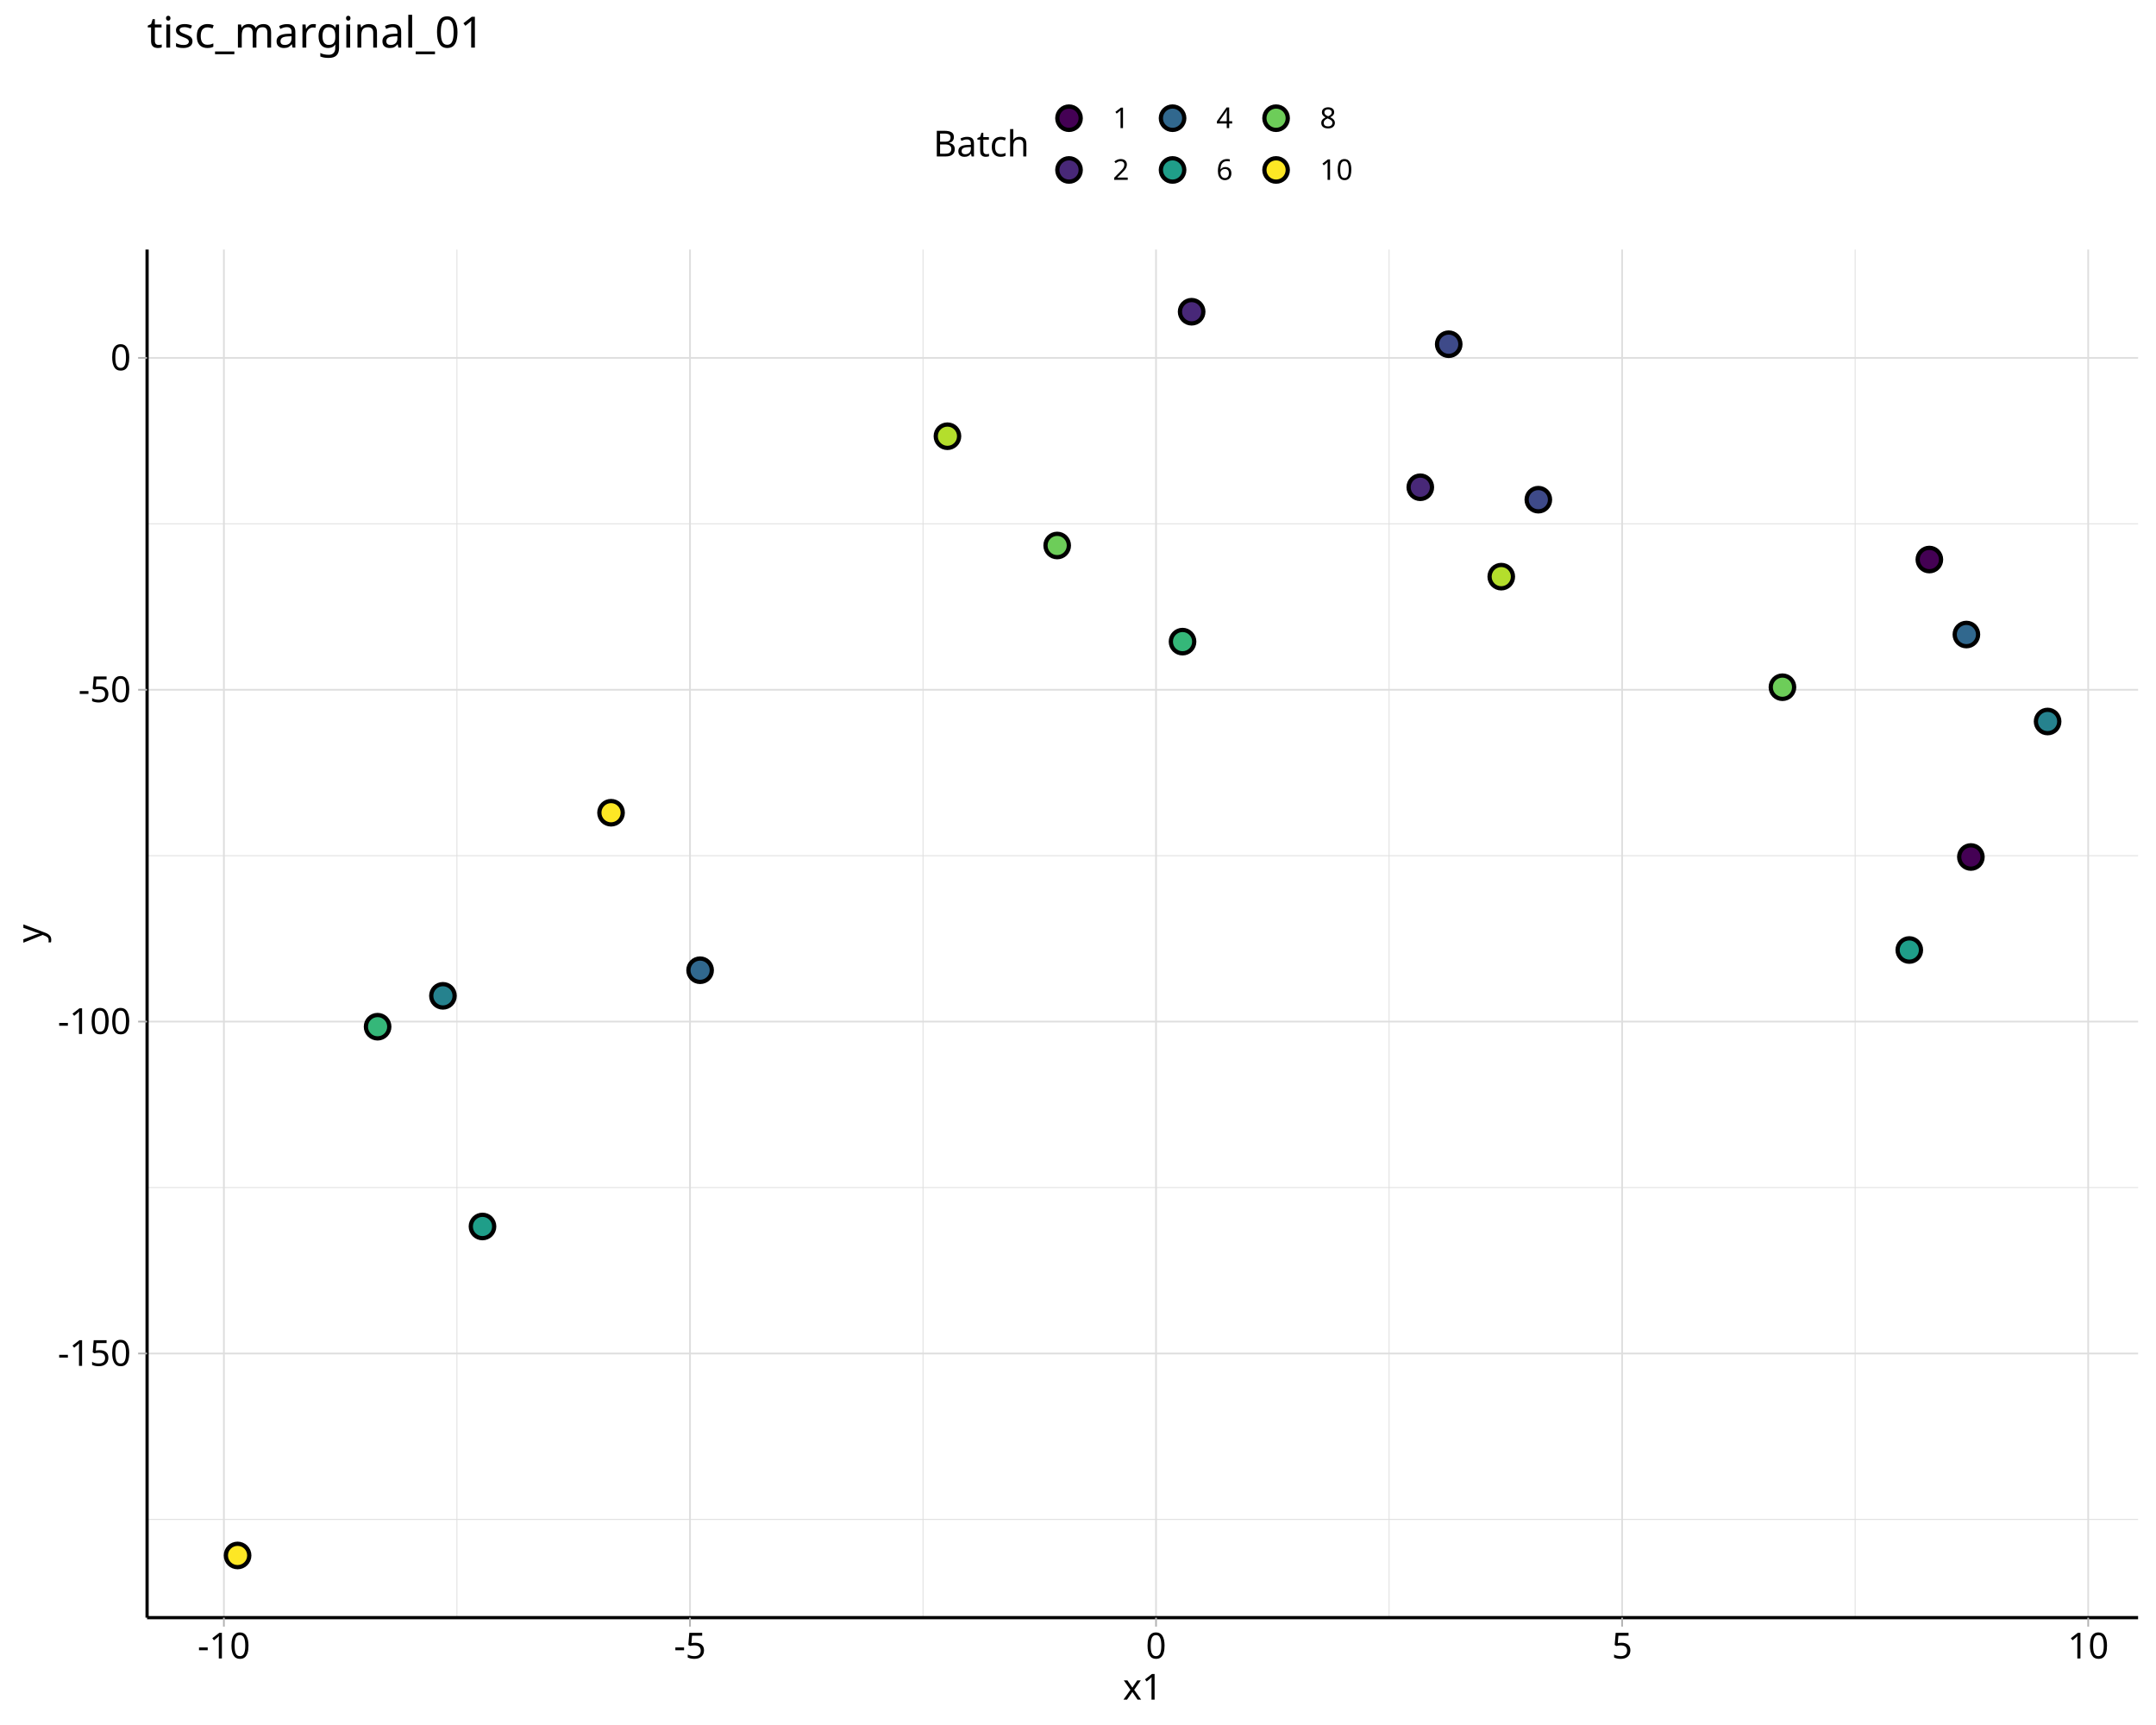
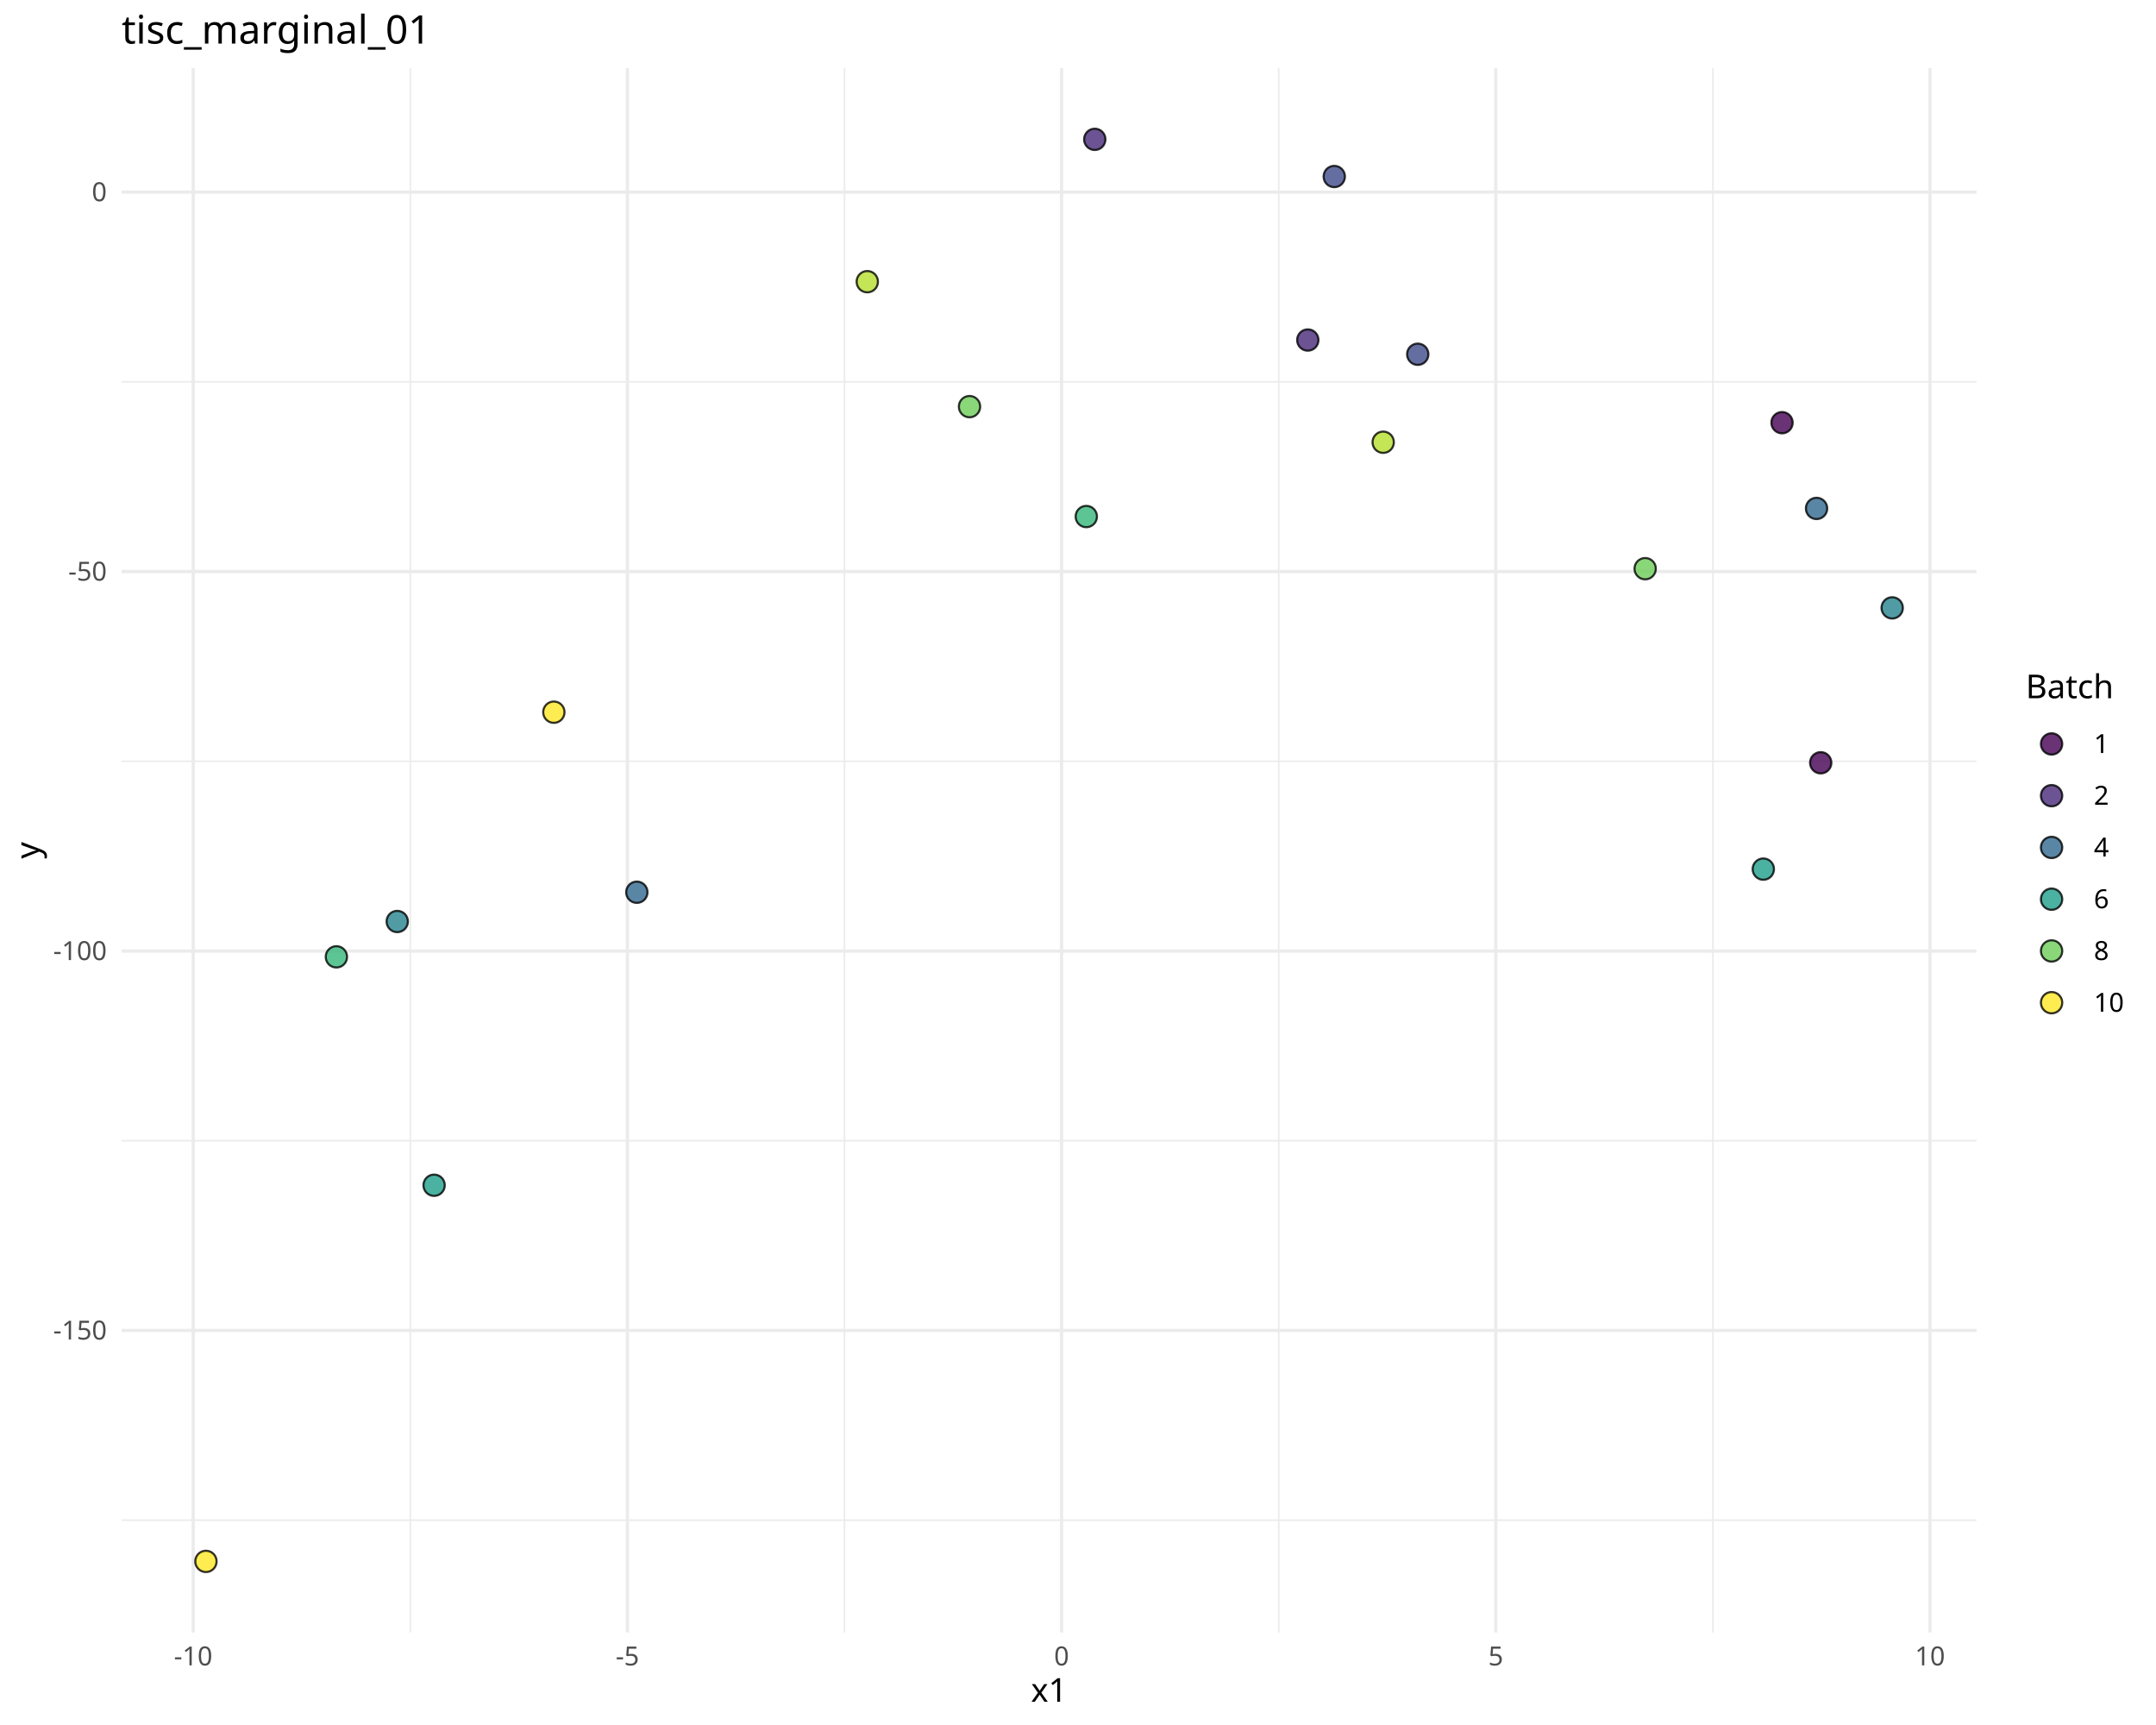
<svg xmlns="http://www.w3.org/2000/svg" class="svglite" data-engine-version="2.0" width="720.00pt" height="576.00pt" viewBox="0 0 720.00 576.00">
  <defs>
    <style type="text/css">
    .svglite line, .svglite polyline, .svglite polygon, .svglite path, .svglite rect, .svglite circle {
      fill: none;
      stroke: #000000;
      stroke-linecap: round;
      stroke-linejoin: round;
      stroke-miterlimit: 10.00;
    }
  </style>
  </defs>
  <rect width="100%" height="100%" style="stroke: none; fill: #FFFFFF;" />
  <defs>
    <clipPath id="cpMC4wMHw3MjAuMDB8MC4wMHw1NzYuMDA=">
      <rect x="0.00" y="0.00" width="720.00" height="576.00" />
    </clipPath>
  </defs>
  <g clip-path="url(#cpMC4wMHw3MjAuMDB8MC4wMHw1NzYuMDA=)">
-     <rect x="0.00" y="0.00" width="720.00" height="576.00" style="stroke-width: 1.16; stroke: #FFFFFF; fill: #FFFFFF;" />
-   </g>
+ </g>
  <defs>
-     <clipPath id="cpNDkuMTJ8NzE0LjAyfDgzLjMzfDU0MC4xNQ==">
-       <rect x="49.12" y="83.33" width="664.91" height="456.83" />
+     <clipPath id="cpNDAuNjJ8NjYwLjA1fDIyLjc4fDU0NS4xMQ==">
+       <rect x="40.62" y="22.78" width="619.44" height="522.33" />
    </clipPath>
  </defs>
-   <g clip-path="url(#cpNDkuMTJ8NzE0LjAyfDgzLjMzfDU0MC4xNQ==)">
-     <rect x="49.12" y="83.33" width="664.91" height="456.83" style="stroke-width: 1.16; stroke: none; fill: #FFFFFF;" />
-     <polyline points="49.12,507.36 714.02,507.36 " style="stroke-width: 0.29; stroke: #DEDEDE; stroke-linecap: butt;" />
-     <polyline points="49.12,396.54 714.02,396.54 " style="stroke-width: 0.29; stroke: #DEDEDE; stroke-linecap: butt;" />
-     <polyline points="49.12,285.73 714.02,285.73 " style="stroke-width: 0.29; stroke: #DEDEDE; stroke-linecap: butt;" />
-     <polyline points="49.12,174.91 714.02,174.91 " style="stroke-width: 0.29; stroke: #DEDEDE; stroke-linecap: butt;" />
-     <polyline points="152.59,540.15 152.59,83.33 " style="stroke-width: 0.29; stroke: #DEDEDE; stroke-linecap: butt;" />
-     <polyline points="308.24,540.15 308.24,83.33 " style="stroke-width: 0.29; stroke: #DEDEDE; stroke-linecap: butt;" />
-     <polyline points="463.89,540.15 463.89,83.33 " style="stroke-width: 0.29; stroke: #DEDEDE; stroke-linecap: butt;" />
-     <polyline points="619.53,540.15 619.53,83.33 " style="stroke-width: 0.29; stroke: #DEDEDE; stroke-linecap: butt;" />
-     <polyline points="49.12,451.95 714.02,451.95 " style="stroke-width: 0.58; stroke: #DEDEDE; stroke-linecap: butt;" />
-     <polyline points="49.12,341.13 714.02,341.13 " style="stroke-width: 0.58; stroke: #DEDEDE; stroke-linecap: butt;" />
-     <polyline points="49.12,230.32 714.02,230.32 " style="stroke-width: 0.58; stroke: #DEDEDE; stroke-linecap: butt;" />
-     <polyline points="49.12,119.50 714.02,119.50 " style="stroke-width: 0.58; stroke: #DEDEDE; stroke-linecap: butt;" />
-     <polyline points="74.77,540.15 74.77,83.33 " style="stroke-width: 0.58; stroke: #DEDEDE; stroke-linecap: butt;" />
-     <polyline points="230.42,540.15 230.42,83.33 " style="stroke-width: 0.58; stroke: #DEDEDE; stroke-linecap: butt;" />
-     <polyline points="386.06,540.15 386.06,83.33 " style="stroke-width: 0.58; stroke: #DEDEDE; stroke-linecap: butt;" />
-     <polyline points="541.71,540.15 541.71,83.33 " style="stroke-width: 0.58; stroke: #DEDEDE; stroke-linecap: butt;" />
-     <polyline points="697.36,540.15 697.36,83.33 " style="stroke-width: 0.58; stroke: #DEDEDE; stroke-linecap: butt;" />
-     <circle cx="644.31" cy="186.84" r="3.91" style="stroke-width: 1.42; fill: #440154;" />
-     <circle cx="658.18" cy="286.16" r="3.91" style="stroke-width: 1.42; fill: #440154;" />
-     <circle cx="474.31" cy="162.70" r="3.91" style="stroke-width: 1.42; fill: #482878;" />
-     <circle cx="397.95" cy="104.09" r="3.91" style="stroke-width: 1.42; fill: #482878;" />
-     <circle cx="483.80" cy="114.94" r="3.91" style="stroke-width: 1.42; fill: #3E4A89;" />
-     <circle cx="513.73" cy="166.85" r="3.91" style="stroke-width: 1.42; fill: #3E4A89;" />
-     <circle cx="656.68" cy="211.88" r="3.91" style="stroke-width: 1.42; fill: #31688E;" />
-     <circle cx="233.80" cy="323.97" r="3.91" style="stroke-width: 1.42; fill: #31688E;" />
-     <circle cx="683.80" cy="240.92" r="3.91" style="stroke-width: 1.42; fill: #26828E;" />
-     <circle cx="147.92" cy="332.52" r="3.91" style="stroke-width: 1.42; fill: #26828E;" />
-     <circle cx="637.61" cy="317.22" r="3.91" style="stroke-width: 1.42; fill: #1F9E89;" />
-     <circle cx="161.13" cy="409.54" r="3.91" style="stroke-width: 1.42; fill: #1F9E89;" />
-     <circle cx="126.10" cy="342.83" r="3.91" style="stroke-width: 1.42; fill: #35B779;" />
-     <circle cx="394.91" cy="214.25" r="3.91" style="stroke-width: 1.42; fill: #35B779;" />
-     <circle cx="353.05" cy="182.15" r="3.91" style="stroke-width: 1.42; fill: #6DCD59;" />
-     <circle cx="595.25" cy="229.47" r="3.91" style="stroke-width: 1.42; fill: #6DCD59;" />
-     <circle cx="316.40" cy="145.66" r="3.91" style="stroke-width: 1.42; fill: #B4DE2C;" />
-     <circle cx="501.35" cy="192.55" r="3.91" style="stroke-width: 1.42; fill: #B4DE2C;" />
-     <circle cx="79.34" cy="519.39" r="3.91" style="stroke-width: 1.42; fill: #FDE725;" />
-     <circle cx="204.06" cy="271.38" r="3.91" style="stroke-width: 1.42; fill: #FDE725;" />
+   <g clip-path="url(#cpNDAuNjJ8NjYwLjA1fDIyLjc4fDU0NS4xMQ==)">
+     <polyline points="40.62,507.61 660.05,507.61 " style="stroke-width: 0.53; stroke: #EBEBEB; stroke-linecap: butt;" />
+     <polyline points="40.62,380.91 660.05,380.91 " style="stroke-width: 0.53; stroke: #EBEBEB; stroke-linecap: butt;" />
+     <polyline points="40.62,254.20 660.05,254.20 " style="stroke-width: 0.53; stroke: #EBEBEB; stroke-linecap: butt;" />
+     <polyline points="40.62,127.50 660.05,127.50 " style="stroke-width: 0.53; stroke: #EBEBEB; stroke-linecap: butt;" />
+     <polyline points="137.02,545.11 137.02,22.78 " style="stroke-width: 0.53; stroke: #EBEBEB; stroke-linecap: butt;" />
+     <polyline points="282.02,545.11 282.02,22.78 " style="stroke-width: 0.53; stroke: #EBEBEB; stroke-linecap: butt;" />
+     <polyline points="427.02,545.11 427.02,22.78 " style="stroke-width: 0.53; stroke: #EBEBEB; stroke-linecap: butt;" />
+     <polyline points="572.03,545.11 572.03,22.78 " style="stroke-width: 0.53; stroke: #EBEBEB; stroke-linecap: butt;" />
+     <polyline points="40.62,444.26 660.05,444.26 " style="stroke-width: 1.07; stroke: #EBEBEB; stroke-linecap: butt;" />
+     <polyline points="40.62,317.56 660.05,317.56 " style="stroke-width: 1.07; stroke: #EBEBEB; stroke-linecap: butt;" />
+     <polyline points="40.62,190.85 660.05,190.85 " style="stroke-width: 1.07; stroke: #EBEBEB; stroke-linecap: butt;" />
+     <polyline points="40.62,64.15 660.05,64.15 " style="stroke-width: 1.07; stroke: #EBEBEB; stroke-linecap: butt;" />
+     <polyline points="64.52,545.11 64.52,22.78 " style="stroke-width: 1.07; stroke: #EBEBEB; stroke-linecap: butt;" />
+     <polyline points="209.52,545.11 209.52,22.78 " style="stroke-width: 1.07; stroke: #EBEBEB; stroke-linecap: butt;" />
+     <polyline points="354.52,545.11 354.52,22.78 " style="stroke-width: 1.07; stroke: #EBEBEB; stroke-linecap: butt;" />
+     <polyline points="499.53,545.11 499.53,22.78 " style="stroke-width: 1.07; stroke: #EBEBEB; stroke-linecap: butt;" />
+     <polyline points="644.53,545.11 644.53,22.78 " style="stroke-width: 1.07; stroke: #EBEBEB; stroke-linecap: butt;" />
+     <circle cx="595.11" cy="141.14" r="3.56" style="stroke-width: 0.71; stroke: #000000; stroke-opacity: 0.80; fill: #440154; fill-opacity: 0.80;" />
+     <circle cx="608.03" cy="254.70" r="3.56" style="stroke-width: 0.71; stroke: #000000; stroke-opacity: 0.80; fill: #440154; fill-opacity: 0.80;" />
+     <circle cx="436.74" cy="113.54" r="3.56" style="stroke-width: 0.71; stroke: #000000; stroke-opacity: 0.80; fill: #482878; fill-opacity: 0.80;" />
+     <circle cx="365.60" cy="46.53" r="3.56" style="stroke-width: 0.71; stroke: #000000; stroke-opacity: 0.80; fill: #482878; fill-opacity: 0.80;" />
+     <circle cx="445.58" cy="58.94" r="3.56" style="stroke-width: 0.71; stroke: #000000; stroke-opacity: 0.80; fill: #3E4A89; fill-opacity: 0.80;" />
+     <circle cx="473.46" cy="118.29" r="3.56" style="stroke-width: 0.71; stroke: #000000; stroke-opacity: 0.80; fill: #3E4A89; fill-opacity: 0.80;" />
+     <circle cx="606.64" cy="169.77" r="3.56" style="stroke-width: 0.71; stroke: #000000; stroke-opacity: 0.80; fill: #31688E; fill-opacity: 0.80;" />
+     <circle cx="212.67" cy="297.93" r="3.56" style="stroke-width: 0.71; stroke: #000000; stroke-opacity: 0.80; fill: #31688E; fill-opacity: 0.80;" />
+     <circle cx="631.90" cy="202.98" r="3.56" style="stroke-width: 0.71; stroke: #000000; stroke-opacity: 0.80; fill: #26828E; fill-opacity: 0.80;" />
+     <circle cx="132.66" cy="307.70" r="3.56" style="stroke-width: 0.71; stroke: #000000; stroke-opacity: 0.80; fill: #26828E; fill-opacity: 0.80;" />
+     <circle cx="588.86" cy="290.21" r="3.56" style="stroke-width: 0.71; stroke: #000000; stroke-opacity: 0.80; fill: #1F9E89; fill-opacity: 0.80;" />
+     <circle cx="144.97" cy="395.77" r="3.56" style="stroke-width: 0.71; stroke: #000000; stroke-opacity: 0.80; fill: #1F9E89; fill-opacity: 0.80;" />
+     <circle cx="112.34" cy="319.50" r="3.56" style="stroke-width: 0.71; stroke: #000000; stroke-opacity: 0.80; fill: #35B779; fill-opacity: 0.80;" />
+     <circle cx="362.77" cy="172.48" r="3.56" style="stroke-width: 0.71; stroke: #000000; stroke-opacity: 0.80; fill: #35B779; fill-opacity: 0.80;" />
+     <circle cx="323.77" cy="135.78" r="3.56" style="stroke-width: 0.71; stroke: #000000; stroke-opacity: 0.80; fill: #6DCD59; fill-opacity: 0.80;" />
+     <circle cx="549.41" cy="189.89" r="3.56" style="stroke-width: 0.71; stroke: #000000; stroke-opacity: 0.80; fill: #6DCD59; fill-opacity: 0.80;" />
+     <circle cx="289.63" cy="94.06" r="3.56" style="stroke-width: 0.71; stroke: #000000; stroke-opacity: 0.80; fill: #B4DE2C; fill-opacity: 0.80;" />
+     <circle cx="461.92" cy="147.67" r="3.56" style="stroke-width: 0.71; stroke: #000000; stroke-opacity: 0.80; fill: #B4DE2C; fill-opacity: 0.80;" />
+     <circle cx="68.77" cy="521.37" r="3.56" style="stroke-width: 0.71; stroke: #000000; stroke-opacity: 0.80; fill: #FDE725; fill-opacity: 0.80;" />
+     <circle cx="184.96" cy="237.81" r="3.56" style="stroke-width: 0.71; stroke: #000000; stroke-opacity: 0.80; fill: #FDE725; fill-opacity: 0.80;" />
  </g>
  <g clip-path="url(#cpMC4wMHw3MjAuMDB8MC4wMHw1NzYuMDA=)">
-     <polyline points="49.12,540.15 49.12,83.33 " style="stroke-width: 1.07; stroke-linecap: butt;" />
-     <text x="43.74" y="456.08" text-anchor="end" style="font-size: 12.00px; font-family: sans;" textLength="24.02px" lengthAdjust="spacingAndGlyphs">-150</text>
-     <text x="43.74" y="345.26" text-anchor="end" style="font-size: 12.00px; font-family: sans;" textLength="24.02px" lengthAdjust="spacingAndGlyphs">-100</text>
-     <text x="43.74" y="234.45" text-anchor="end" style="font-size: 12.00px; font-family: sans;" textLength="17.34px" lengthAdjust="spacingAndGlyphs">-50</text>
-     <text x="43.74" y="123.63" text-anchor="end" style="font-size: 12.00px; font-family: sans;" textLength="6.67px" lengthAdjust="spacingAndGlyphs">0</text>
-     <polyline points="46.13,451.95 49.12,451.95 " style="stroke-width: 0.58; stroke: #B3B3B3; stroke-linecap: butt;" />
-     <polyline points="46.13,341.13 49.12,341.13 " style="stroke-width: 0.58; stroke: #B3B3B3; stroke-linecap: butt;" />
-     <polyline points="46.13,230.32 49.12,230.32 " style="stroke-width: 0.58; stroke: #B3B3B3; stroke-linecap: butt;" />
-     <polyline points="46.13,119.50 49.12,119.50 " style="stroke-width: 0.58; stroke: #B3B3B3; stroke-linecap: butt;" />
-     <polyline points="49.12,540.15 714.02,540.15 " style="stroke-width: 1.07; stroke-linecap: butt;" />
-     <polyline points="74.77,543.14 74.77,540.15 " style="stroke-width: 0.58; stroke: #B3B3B3; stroke-linecap: butt;" />
-     <polyline points="230.42,543.14 230.42,540.15 " style="stroke-width: 0.58; stroke: #B3B3B3; stroke-linecap: butt;" />
-     <polyline points="386.06,543.14 386.06,540.15 " style="stroke-width: 0.58; stroke: #B3B3B3; stroke-linecap: butt;" />
-     <polyline points="541.71,543.14 541.71,540.15 " style="stroke-width: 0.58; stroke: #B3B3B3; stroke-linecap: butt;" />
-     <polyline points="697.36,543.14 697.36,540.15 " style="stroke-width: 0.58; stroke: #B3B3B3; stroke-linecap: butt;" />
-     <text x="74.77" y="553.79" text-anchor="middle" style="font-size: 12.00px; font-family: sans;" textLength="17.34px" lengthAdjust="spacingAndGlyphs">-10</text>
-     <text x="230.42" y="553.79" text-anchor="middle" style="font-size: 12.00px; font-family: sans;" textLength="10.67px" lengthAdjust="spacingAndGlyphs">-5</text>
-     <text x="386.06" y="553.79" text-anchor="middle" style="font-size: 12.00px; font-family: sans;" textLength="6.67px" lengthAdjust="spacingAndGlyphs">0</text>
-     <text x="541.71" y="553.79" text-anchor="middle" style="font-size: 12.00px; font-family: sans;" textLength="6.67px" lengthAdjust="spacingAndGlyphs">5</text>
-     <text x="697.36" y="553.79" text-anchor="middle" style="font-size: 12.00px; font-family: sans;" textLength="13.35px" lengthAdjust="spacingAndGlyphs">10</text>
-     <text x="381.57" y="567.53" text-anchor="middle" style="font-size: 12.00px; font-family: sans;" textLength="12.68px" lengthAdjust="spacingAndGlyphs">x1</text>
-     <text transform="translate(14.24,311.74) rotate(-90)" text-anchor="middle" style="font-size: 12.00px; font-family: sans;" textLength="6.00px" lengthAdjust="spacingAndGlyphs">y</text>
-     <rect x="305.71" y="24.85" width="151.71" height="46.52" style="stroke-width: 1.16; stroke: none; fill: #FFFFFF;" />
-     <text x="311.69" y="52.24" style="font-size: 12.00px; font-family: sans;" textLength="30.69px" lengthAdjust="spacingAndGlyphs">Batch</text>
-     <circle cx="357.00" cy="39.47" r="3.91" style="stroke-width: 1.42; fill: #440154;" />
-     <circle cx="357.00" cy="56.75" r="3.91" style="stroke-width: 1.42; fill: #482878;" />
-     <circle cx="391.58" cy="39.47" r="3.91" style="stroke-width: 1.42; fill: #31688E;" />
-     <circle cx="391.58" cy="56.75" r="3.91" style="stroke-width: 1.42; fill: #1F9E89;" />
-     <circle cx="426.15" cy="39.47" r="3.91" style="stroke-width: 1.42; fill: #6DCD59;" />
-     <circle cx="426.15" cy="56.75" r="3.91" style="stroke-width: 1.42; fill: #FDE725;" />
-     <text x="371.62" y="42.78" style="font-size: 9.60px; font-family: sans;" textLength="5.34px" lengthAdjust="spacingAndGlyphs">1</text>
-     <text x="371.62" y="60.06" style="font-size: 9.60px; font-family: sans;" textLength="5.34px" lengthAdjust="spacingAndGlyphs">2</text>
-     <text x="406.19" y="42.78" style="font-size: 9.60px; font-family: sans;" textLength="5.34px" lengthAdjust="spacingAndGlyphs">4</text>
-     <text x="406.19" y="60.06" style="font-size: 9.60px; font-family: sans;" textLength="5.34px" lengthAdjust="spacingAndGlyphs">6</text>
-     <text x="440.77" y="42.78" style="font-size: 9.60px; font-family: sans;" textLength="5.34px" lengthAdjust="spacingAndGlyphs">8</text>
-     <text x="440.77" y="60.06" style="font-size: 9.60px; font-family: sans;" textLength="10.68px" lengthAdjust="spacingAndGlyphs">10</text>
-     <text x="49.12" y="15.89" style="font-size: 14.40px; font-family: sans;" textLength="108.87px" lengthAdjust="spacingAndGlyphs">tisc_marginal_01</text>
+     <text x="35.69" y="447.29" text-anchor="end" style="font-size: 8.80px; fill: #4D4D4D; font-family: sans;" textLength="17.61px" lengthAdjust="spacingAndGlyphs">-150</text>
+     <text x="35.69" y="320.58" text-anchor="end" style="font-size: 8.80px; fill: #4D4D4D; font-family: sans;" textLength="17.61px" lengthAdjust="spacingAndGlyphs">-100</text>
+     <text x="35.69" y="193.88" text-anchor="end" style="font-size: 8.80px; fill: #4D4D4D; font-family: sans;" textLength="12.72px" lengthAdjust="spacingAndGlyphs">-50</text>
+     <text x="35.69" y="67.18" text-anchor="end" style="font-size: 8.80px; fill: #4D4D4D; font-family: sans;" textLength="4.89px" lengthAdjust="spacingAndGlyphs">0</text>
+     <text x="64.52" y="556.10" text-anchor="middle" style="font-size: 8.80px; fill: #4D4D4D; font-family: sans;" textLength="12.72px" lengthAdjust="spacingAndGlyphs">-10</text>
+     <text x="209.52" y="556.10" text-anchor="middle" style="font-size: 8.80px; fill: #4D4D4D; font-family: sans;" textLength="7.82px" lengthAdjust="spacingAndGlyphs">-5</text>
+     <text x="354.52" y="556.10" text-anchor="middle" style="font-size: 8.80px; fill: #4D4D4D; font-family: sans;" textLength="4.89px" lengthAdjust="spacingAndGlyphs">0</text>
+     <text x="499.53" y="556.10" text-anchor="middle" style="font-size: 8.80px; fill: #4D4D4D; font-family: sans;" textLength="4.89px" lengthAdjust="spacingAndGlyphs">5</text>
+     <text x="644.53" y="556.10" text-anchor="middle" style="font-size: 8.80px; fill: #4D4D4D; font-family: sans;" textLength="9.79px" lengthAdjust="spacingAndGlyphs">10</text>
+     <text x="350.34" y="568.24" text-anchor="middle" style="font-size: 11.00px; font-family: sans;" textLength="11.62px" lengthAdjust="spacingAndGlyphs">x1</text>
+     <text transform="translate(13.05,283.95) rotate(-90)" text-anchor="middle" style="font-size: 11.00px; font-family: sans;" textLength="5.50px" lengthAdjust="spacingAndGlyphs">y</text>
+     <text x="676.49" y="233.15" style="font-size: 11.00px; font-family: sans;" textLength="28.14px" lengthAdjust="spacingAndGlyphs">Batch</text>
+     <circle cx="685.13" cy="248.41" r="3.56" style="stroke-width: 0.71; stroke: #000000; stroke-opacity: 0.80; fill: #440154; fill-opacity: 0.80;" />
+     <circle cx="685.13" cy="265.69" r="3.56" style="stroke-width: 0.71; stroke: #000000; stroke-opacity: 0.80; fill: #482878; fill-opacity: 0.80;" />
+     <circle cx="685.13" cy="282.97" r="3.56" style="stroke-width: 0.71; stroke: #000000; stroke-opacity: 0.80; fill: #31688E; fill-opacity: 0.80;" />
+     <circle cx="685.13" cy="300.25" r="3.56" style="stroke-width: 0.71; stroke: #000000; stroke-opacity: 0.80; fill: #1F9E89; fill-opacity: 0.80;" />
+     <circle cx="685.13" cy="317.53" r="3.56" style="stroke-width: 0.71; stroke: #000000; stroke-opacity: 0.80; fill: #6DCD59; fill-opacity: 0.80;" />
+     <circle cx="685.13" cy="334.81" r="3.56" style="stroke-width: 0.71; stroke: #000000; stroke-opacity: 0.80; fill: #FDE725; fill-opacity: 0.80;" />
+     <text x="699.25" y="251.44" style="font-size: 8.80px; font-family: sans;" textLength="4.89px" lengthAdjust="spacingAndGlyphs">1</text>
+     <text x="699.25" y="268.72" style="font-size: 8.80px; font-family: sans;" textLength="4.89px" lengthAdjust="spacingAndGlyphs">2</text>
+     <text x="699.25" y="286.00" style="font-size: 8.80px; font-family: sans;" textLength="4.89px" lengthAdjust="spacingAndGlyphs">4</text>
+     <text x="699.25" y="303.28" style="font-size: 8.80px; font-family: sans;" textLength="4.89px" lengthAdjust="spacingAndGlyphs">6</text>
+     <text x="699.25" y="320.56" style="font-size: 8.80px; font-family: sans;" textLength="4.89px" lengthAdjust="spacingAndGlyphs">8</text>
+     <text x="699.25" y="337.84" style="font-size: 8.80px; font-family: sans;" textLength="9.79px" lengthAdjust="spacingAndGlyphs">10</text>
+     <text x="40.62" y="14.56" style="font-size: 13.20px; font-family: sans;" textLength="99.80px" lengthAdjust="spacingAndGlyphs">tisc_marginal_01</text>
  </g>
</svg>
